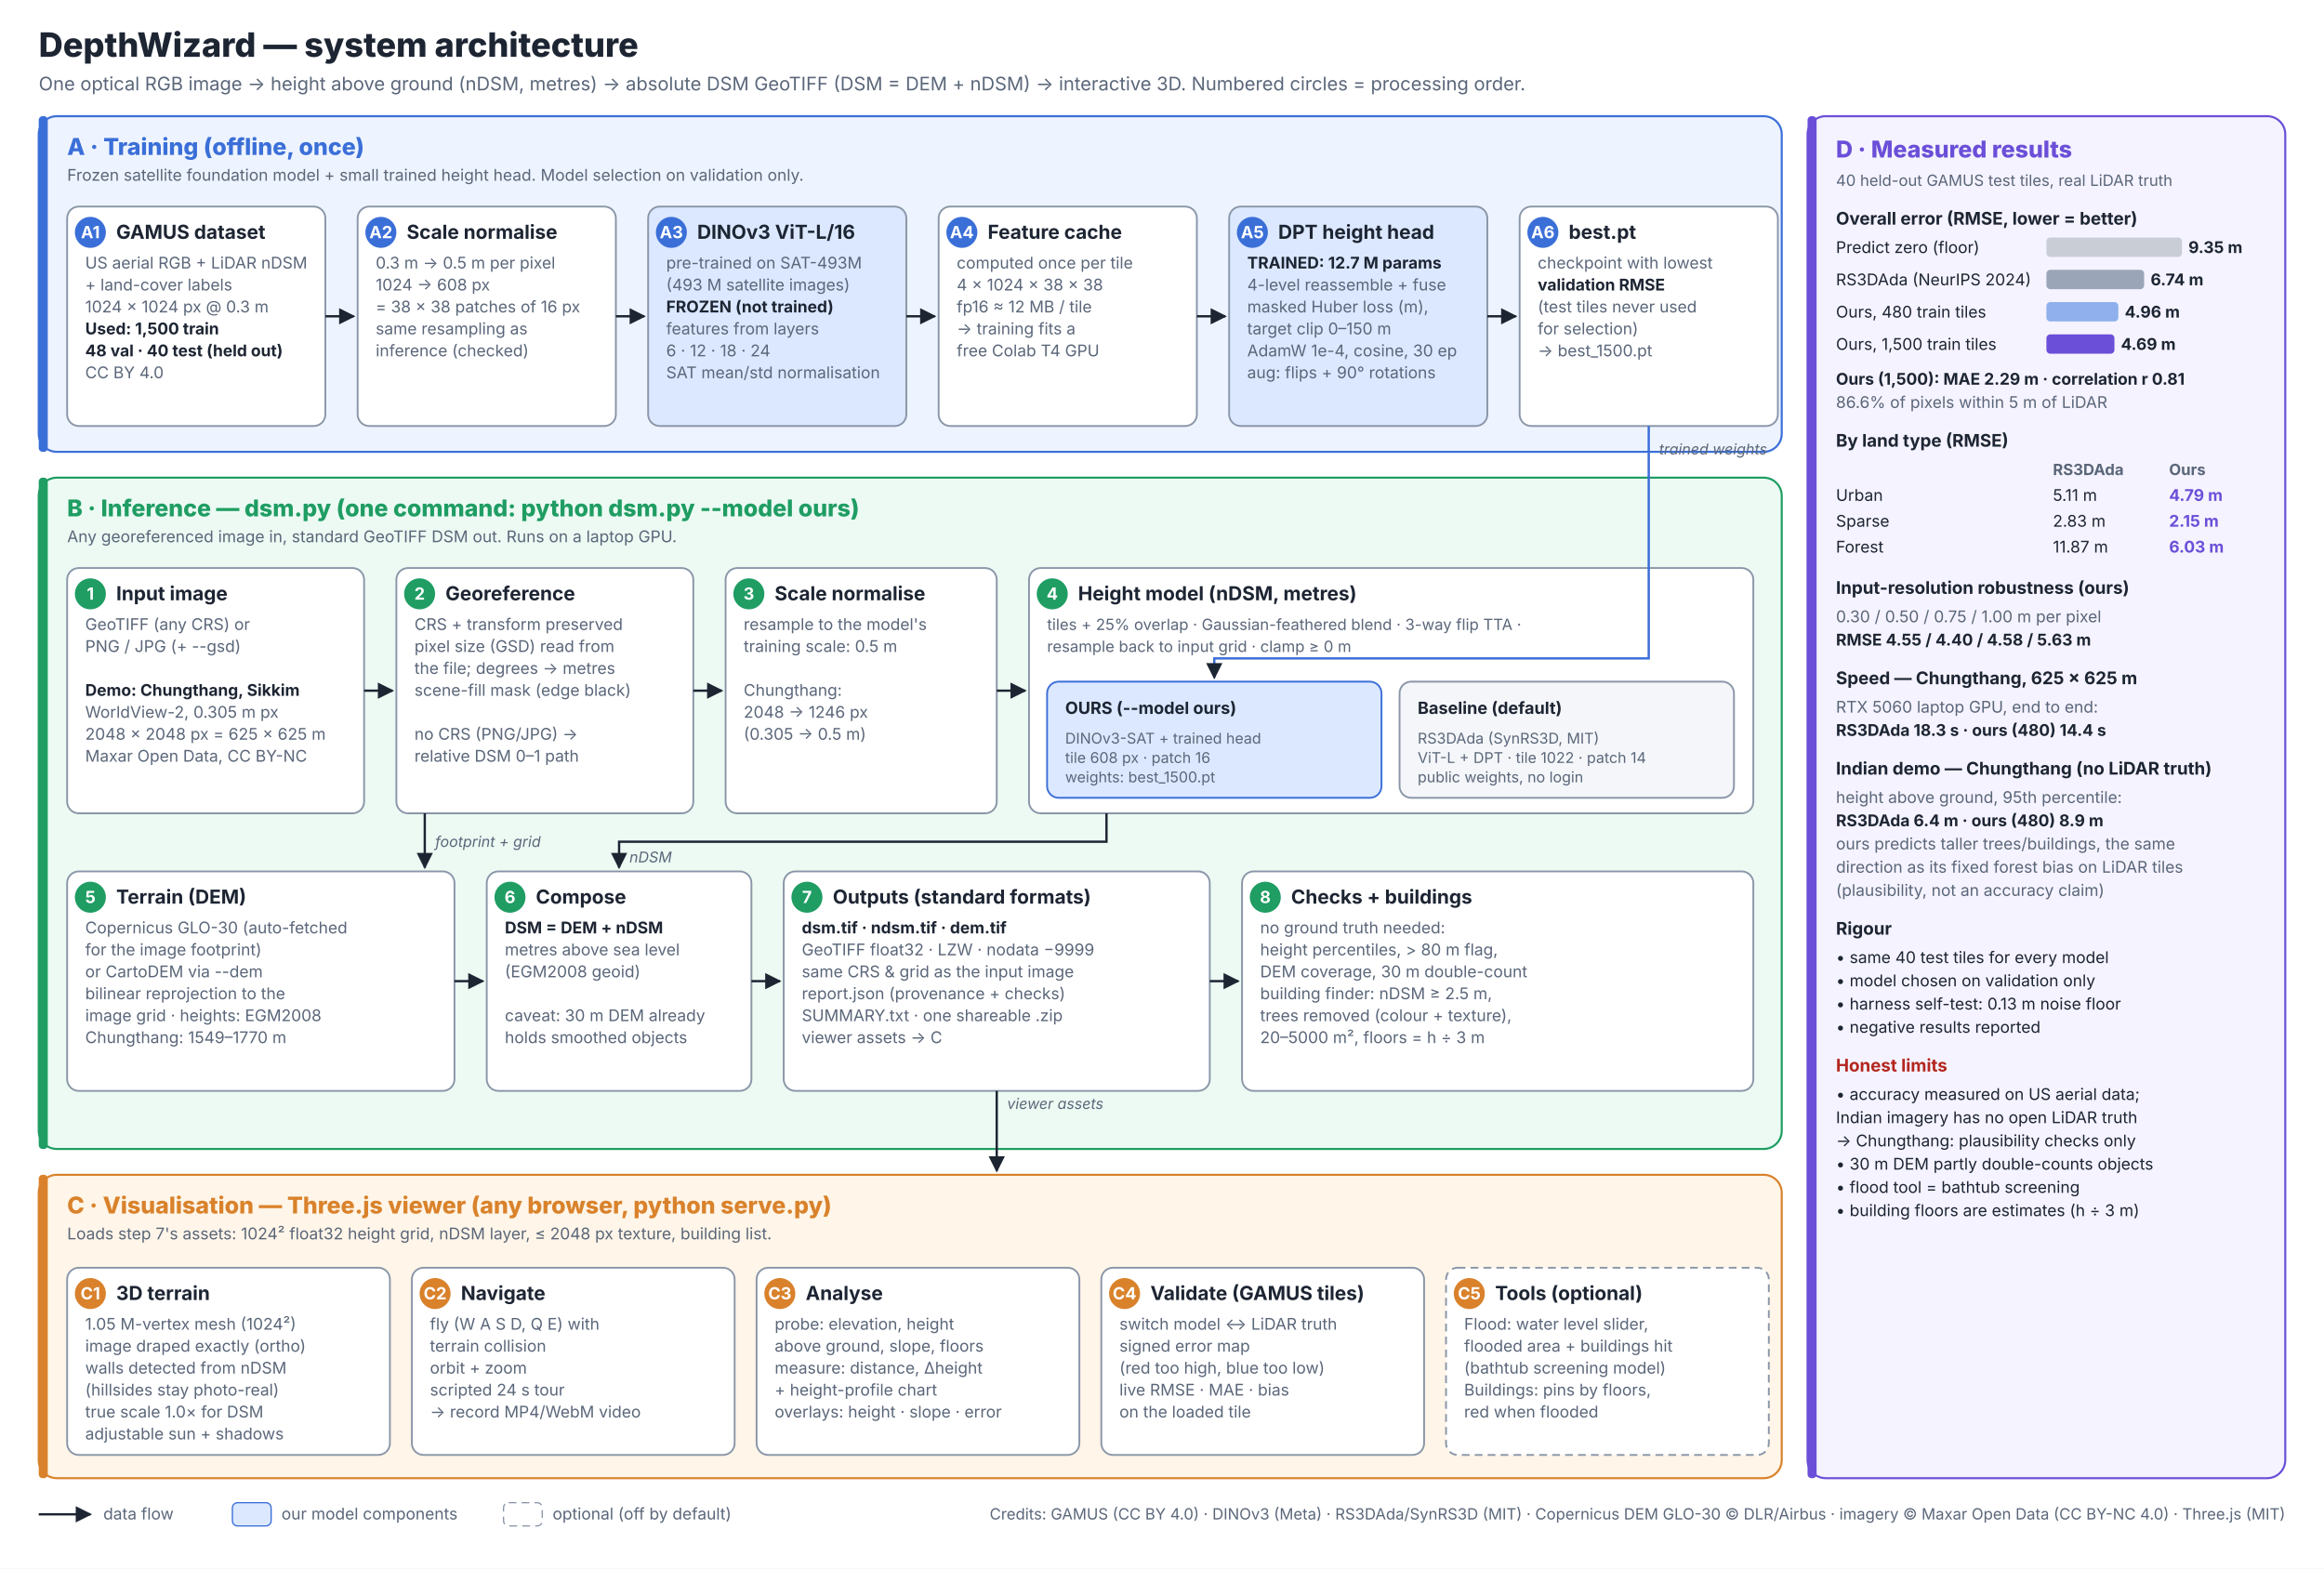
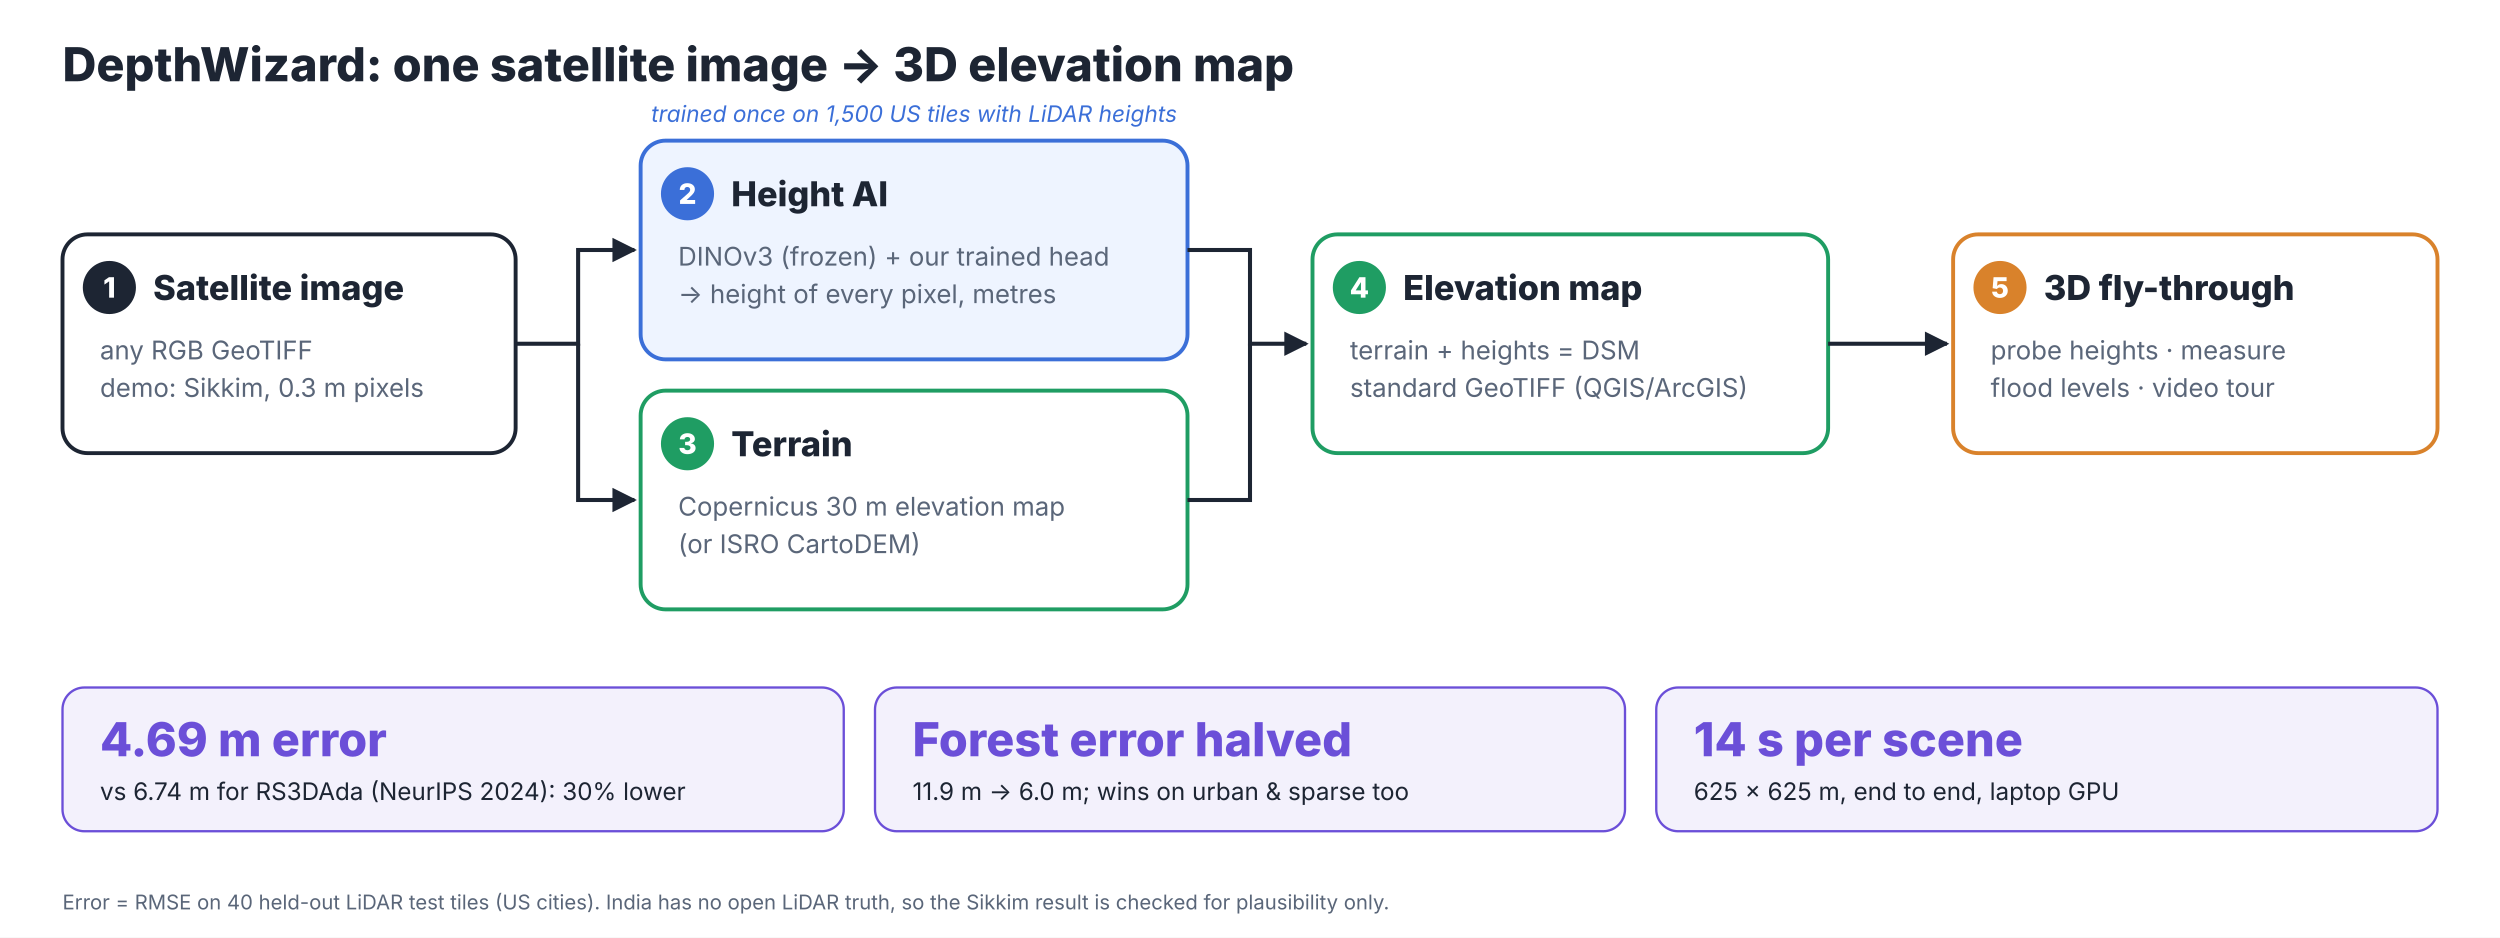
- <svg xmlns="http://www.w3.org/2000/svg" width="1800" height="1215" viewBox="0 0 1800 1215" font-family="Inter, Segoe UI, Roboto, Helvetica, Arial, sans-serif">
+ <svg xmlns="http://www.w3.org/2000/svg" width="1600" height="600" viewBox="0 0 1600 600" font-family="Inter, Segoe UI, Roboto, Helvetica, Arial, sans-serif">
  <defs>
-     <marker id="ah" viewBox="0 0 10 10" refX="9" refY="5" markerWidth="7" markerHeight="7" orient="auto-start-reverse">
+     <marker id="ah" viewBox="0 0 10 10" refX="9" refY="5" markerWidth="6" markerHeight="6" orient="auto-start-reverse">
      <path d="M0,0 L10,5 L0,10 z" fill="#1d2533" />
    </marker>
  </defs>
-   <rect width="1800" height="1215" fill="#ffffff" />
-   <text x="30" y="44" font-size="26" font-weight="800" fill="#1d2533">DepthWizard — system architecture</text>
-   <text x="30" y="70" font-size="14.5" fill="#5a6679">One optical RGB image → height above ground (nDSM, metres) → absolute DSM GeoTIFF (DSM = DEM + nDSM) → interactive 3D. Numbered circles = processing order.</text>
-   <rect x="30" y="90" width="1350" height="260" rx="14" fill="#eef4ff" stroke="#3b6fd8" stroke-width="1.6" />
-   <rect x="30" y="90" width="7" height="260" rx="3" fill="#3b6fd8" />
-   <text x="52" y="120" font-size="18" font-weight="800" fill="#3b6fd8">A · Training (offline, once)</text>
-   <text x="52" y="140" font-size="12.5" fill="#5a6679">Frozen satellite foundation model + small trained height head. Model selection on validation only.</text>
-   <rect x="52" y="160" width="200" height="170" rx="9" fill="#fff" stroke="#8a96a8" stroke-width="1.4" />
-   <circle cx="70" cy="180" r="12" fill="#3b6fd8" />
-   <text x="70" y="184.5" text-anchor="middle" font-size="13" font-weight="700" fill="#fff">A1</text>
-   <text x="90" y="185" font-size="15" font-weight="700" fill="#1d2533">GAMUS dataset</text>
-   <text x="66" y="208" font-size="12.5" font-weight="400" fill="#5a6679">US aerial RGB + LiDAR nDSM</text>
-   <text x="66" y="225" font-size="12.5" font-weight="400" fill="#5a6679">+ land-cover labels</text>
-   <text x="66" y="242" font-size="12.5" font-weight="400" fill="#5a6679">1024 × 1024 px @ 0.3 m</text>
-   <text x="66" y="259" font-size="12.5" font-weight="700" fill="#1d2533">Used: 1,500 train</text>
-   <text x="66" y="276" font-size="12.5" font-weight="700" fill="#1d2533">48 val · 40 test (held out)</text>
-   <text x="66" y="293" font-size="12.5" font-weight="400" fill="#5a6679">CC BY 4.0</text>
-   <rect x="277" y="160" width="200" height="170" rx="9" fill="#fff" stroke="#8a96a8" stroke-width="1.4" />
-   <circle cx="295" cy="180" r="12" fill="#3b6fd8" />
-   <text x="295" y="184.5" text-anchor="middle" font-size="13" font-weight="700" fill="#fff">A2</text>
-   <text x="315" y="185" font-size="15" font-weight="700" fill="#1d2533">Scale normalise</text>
-   <text x="291" y="208" font-size="12.5" font-weight="400" fill="#5a6679">0.3 m → 0.5 m per pixel</text>
-   <text x="291" y="225" font-size="12.5" font-weight="400" fill="#5a6679">1024 → 608 px</text>
-   <text x="291" y="242" font-size="12.5" font-weight="400" fill="#5a6679">= 38 × 38 patches of 16 px</text>
-   <text x="291" y="259" font-size="12.5" font-weight="400" fill="#5a6679">same resampling as</text>
-   <text x="291" y="276" font-size="12.5" font-weight="400" fill="#5a6679">inference (checked)</text>
-   <rect x="502" y="160" width="200" height="170" rx="9" fill="#dbe8ff" stroke="#8a96a8" stroke-width="1.4" />
-   <circle cx="520" cy="180" r="12" fill="#3b6fd8" />
-   <text x="520" y="184.5" text-anchor="middle" font-size="13" font-weight="700" fill="#fff">A3</text>
-   <text x="540" y="185" font-size="15" font-weight="700" fill="#1d2533">DINOv3 ViT-L/16</text>
-   <text x="516" y="208" font-size="12.5" font-weight="400" fill="#5a6679">pre-trained on SAT-493M</text>
-   <text x="516" y="225" font-size="12.5" font-weight="400" fill="#5a6679">(493 M satellite images)</text>
-   <text x="516" y="242" font-size="12.5" font-weight="700" fill="#1d2533">FROZEN (not trained)</text>
-   <text x="516" y="259" font-size="12.5" font-weight="400" fill="#5a6679">features from layers</text>
-   <text x="516" y="276" font-size="12.5" font-weight="400" fill="#5a6679">6 · 12 · 18 · 24</text>
-   <text x="516" y="293" font-size="12.5" font-weight="400" fill="#5a6679">SAT mean/std normalisation</text>
-   <rect x="727" y="160" width="200" height="170" rx="9" fill="#fff" stroke="#8a96a8" stroke-width="1.4" />
-   <circle cx="745" cy="180" r="12" fill="#3b6fd8" />
-   <text x="745" y="184.5" text-anchor="middle" font-size="13" font-weight="700" fill="#fff">A4</text>
-   <text x="765" y="185" font-size="15" font-weight="700" fill="#1d2533">Feature cache</text>
-   <text x="741" y="208" font-size="12.5" font-weight="400" fill="#5a6679">computed once per tile</text>
-   <text x="741" y="225" font-size="12.5" font-weight="400" fill="#5a6679">4 × 1024 × 38 × 38</text>
-   <text x="741" y="242" font-size="12.5" font-weight="400" fill="#5a6679">fp16 ≈ 12 MB / tile</text>
-   <text x="741" y="259" font-size="12.5" font-weight="400" fill="#5a6679">→ training fits a</text>
-   <text x="741" y="276" font-size="12.5" font-weight="400" fill="#5a6679">free Colab T4 GPU</text>
-   <rect x="952" y="160" width="200" height="170" rx="9" fill="#dbe8ff" stroke="#8a96a8" stroke-width="1.4" />
-   <circle cx="970" cy="180" r="12" fill="#3b6fd8" />
-   <text x="970" y="184.5" text-anchor="middle" font-size="13" font-weight="700" fill="#fff">A5</text>
-   <text x="990" y="185" font-size="15" font-weight="700" fill="#1d2533">DPT height head</text>
-   <text x="966" y="208" font-size="12.5" font-weight="700" fill="#1d2533">TRAINED: 12.7 M params</text>
-   <text x="966" y="225" font-size="12.5" font-weight="400" fill="#5a6679">4-level reassemble + fuse</text>
-   <text x="966" y="242" font-size="12.5" font-weight="400" fill="#5a6679">masked Huber loss (m),</text>
-   <text x="966" y="259" font-size="12.5" font-weight="400" fill="#5a6679">target clip 0–150 m</text>
-   <text x="966" y="276" font-size="12.5" font-weight="400" fill="#5a6679">AdamW 1e-4, cosine, 30 ep</text>
-   <text x="966" y="293" font-size="12.5" font-weight="400" fill="#5a6679">aug: flips + 90° rotations</text>
-   <rect x="1177" y="160" width="200" height="170" rx="9" fill="#fff" stroke="#8a96a8" stroke-width="1.4" />
-   <circle cx="1195" cy="180" r="12" fill="#3b6fd8" />
-   <text x="1195" y="184.5" text-anchor="middle" font-size="13" font-weight="700" fill="#fff">A6</text>
-   <text x="1215" y="185" font-size="15" font-weight="700" fill="#1d2533">best.pt</text>
-   <text x="1191" y="208" font-size="12.5" font-weight="400" fill="#5a6679">checkpoint with lowest</text>
-   <text x="1191" y="225" font-size="12.5" font-weight="700" fill="#1d2533">validation RMSE</text>
-   <text x="1191" y="242" font-size="12.5" font-weight="400" fill="#5a6679">(test tiles never used</text>
-   <text x="1191" y="259" font-size="12.5" font-weight="400" fill="#5a6679">for selection)</text>
-   <text x="1191" y="276" font-size="12.5" font-weight="400" fill="#5a6679">→ best_1500.pt</text>
-   <path d="M252,245.0 L274,245.0" fill="none" stroke="#1d2533" stroke-width="1.8" marker-end="url(#ah)" />
-   <path d="M477,245.0 L499,245.0" fill="none" stroke="#1d2533" stroke-width="1.8" marker-end="url(#ah)" />
-   <path d="M702,245.0 L724,245.0" fill="none" stroke="#1d2533" stroke-width="1.8" marker-end="url(#ah)" />
-   <path d="M927,245.0 L949,245.0" fill="none" stroke="#1d2533" stroke-width="1.8" marker-end="url(#ah)" />
-   <path d="M1152,245.0 L1174,245.0" fill="none" stroke="#1d2533" stroke-width="1.8" marker-end="url(#ah)" />
-   <rect x="30" y="370" width="1350" height="520" rx="14" fill="#ecfaf3" stroke="#1f9d63" stroke-width="1.6" />
-   <rect x="30" y="370" width="7" height="520" rx="3" fill="#1f9d63" />
-   <text x="52" y="400" font-size="18" font-weight="800" fill="#1f9d63">B · Inference — dsm.py (one command: python dsm.py --model ours)</text>
-   <text x="52" y="420" font-size="12.5" fill="#5a6679">Any georeferenced image in, standard GeoTIFF DSM out. Runs on a laptop GPU.</text>
-   <rect x="52" y="440" width="230" height="190" rx="9" fill="#fff" stroke="#8a96a8" stroke-width="1.4" />
-   <circle cx="70" cy="460" r="12" fill="#1f9d63" />
-   <text x="70" y="464.5" text-anchor="middle" font-size="13" font-weight="700" fill="#fff">1</text>
-   <text x="90" y="465" font-size="15" font-weight="700" fill="#1d2533">Input image</text>
-   <text x="66" y="488" font-size="12.5" font-weight="400" fill="#5a6679">GeoTIFF (any CRS) or</text>
-   <text x="66" y="505" font-size="12.5" font-weight="400" fill="#5a6679">PNG / JPG (+ --gsd)</text>
-   <text x="66" y="522" font-size="12.5" font-weight="400" fill="#5a6679" />
-   <text x="66" y="539" font-size="12.5" font-weight="700" fill="#1d2533">Demo: Chungthang, Sikkim</text>
-   <text x="66" y="556" font-size="12.5" font-weight="400" fill="#5a6679">WorldView-2, 0.305 m px</text>
-   <text x="66" y="573" font-size="12.5" font-weight="400" fill="#5a6679">2048 × 2048 px = 625 × 625 m</text>
-   <text x="66" y="590" font-size="12.5" font-weight="400" fill="#5a6679">Maxar Open Data, CC BY-NC</text>
-   <rect x="307" y="440" width="230" height="190" rx="9" fill="#fff" stroke="#8a96a8" stroke-width="1.4" />
-   <circle cx="325" cy="460" r="12" fill="#1f9d63" />
-   <text x="325" y="464.5" text-anchor="middle" font-size="13" font-weight="700" fill="#fff">2</text>
-   <text x="345" y="465" font-size="15" font-weight="700" fill="#1d2533">Georeference</text>
-   <text x="321" y="488" font-size="12.5" font-weight="400" fill="#5a6679">CRS + transform preserved</text>
-   <text x="321" y="505" font-size="12.5" font-weight="400" fill="#5a6679">pixel size (GSD) read from</text>
-   <text x="321" y="522" font-size="12.5" font-weight="400" fill="#5a6679">the file; degrees → metres</text>
-   <text x="321" y="539" font-size="12.5" font-weight="400" fill="#5a6679">scene-fill mask (edge black)</text>
-   <text x="321" y="556" font-size="12.5" font-weight="400" fill="#5a6679" />
-   <text x="321" y="573" font-size="12.5" font-weight="400" fill="#5a6679">no CRS (PNG/JPG) →</text>
-   <text x="321" y="590" font-size="12.5" font-weight="400" fill="#5a6679">relative DSM 0–1 path</text>
-   <rect x="562" y="440" width="210" height="190" rx="9" fill="#fff" stroke="#8a96a8" stroke-width="1.4" />
-   <circle cx="580" cy="460" r="12" fill="#1f9d63" />
-   <text x="580" y="464.5" text-anchor="middle" font-size="13" font-weight="700" fill="#fff">3</text>
-   <text x="600" y="465" font-size="15" font-weight="700" fill="#1d2533">Scale normalise</text>
-   <text x="576" y="488" font-size="12.5" font-weight="400" fill="#5a6679">resample to the model's</text>
-   <text x="576" y="505" font-size="12.5" font-weight="400" fill="#5a6679">training scale: 0.5 m</text>
-   <text x="576" y="522" font-size="12.5" font-weight="400" fill="#5a6679" />
-   <text x="576" y="539" font-size="12.5" font-weight="400" fill="#5a6679">Chungthang:</text>
-   <text x="576" y="556" font-size="12.5" font-weight="400" fill="#5a6679">2048 → 1246 px</text>
-   <text x="576" y="573" font-size="12.5" font-weight="400" fill="#5a6679">(0.305 → 0.5 m)</text>
-   <rect x="797" y="440" width="561" height="190" rx="9" fill="#fff" stroke="#8a96a8" stroke-width="1.4" />
-   <circle cx="815" cy="460" r="12" fill="#1f9d63" />
-   <text x="815" y="464.5" text-anchor="middle" font-size="13" font-weight="700" fill="#fff">4</text>
-   <text x="835" y="465" font-size="15" font-weight="700" fill="#1d2533">Height model (nDSM, metres)</text>
-   <text x="811" y="488" font-size="12" font-weight="400" fill="#5a6679">tiles + 25% overlap · Gaussian-feathered blend · 3-way flip TTA ·</text>
-   <text x="811" y="505" font-size="12" font-weight="400" fill="#5a6679">resample back to input grid · clamp ≥ 0 m</text>
-   <rect x="811" y="528" width="259" height="90" rx="9" fill="#dbe8ff" stroke="#3b6fd8" stroke-width="1.4" />
-   <text x="825" y="553" font-size="13" font-weight="700" fill="#1d2533">OURS  (--model ours)</text>
-   <text x="825" y="576" font-size="11.5" font-weight="400" fill="#5a6679">DINOv3-SAT + trained head</text>
-   <text x="825" y="591" font-size="11.5" font-weight="400" fill="#5a6679">tile 608 px · patch 16</text>
-   <text x="825" y="606" font-size="11.5" font-weight="400" fill="#5a6679">weights: best_1500.pt</text>
-   <rect x="1084" y="528" width="259" height="90" rx="9" fill="#f4f6f9" stroke="#8a96a8" stroke-width="1.4" />
-   <text x="1098" y="553" font-size="13" font-weight="700" fill="#1d2533">Baseline (default)</text>
-   <text x="1098" y="576" font-size="11.5" font-weight="400" fill="#5a6679">RS3DAda (SynRS3D, MIT)</text>
-   <text x="1098" y="591" font-size="11.5" font-weight="400" fill="#5a6679">ViT-L + DPT · tile 1022 · patch 14</text>
-   <text x="1098" y="606" font-size="11.5" font-weight="400" fill="#5a6679">public weights, no login</text>
-   <path d="M282,535.0 L304,535.0" fill="none" stroke="#1d2533" stroke-width="1.8" marker-end="url(#ah)" />
-   <path d="M537,535.0 L559,535.0" fill="none" stroke="#1d2533" stroke-width="1.8" marker-end="url(#ah)" />
-   <path d="M772,535.0 L794,535.0" fill="none" stroke="#1d2533" stroke-width="1.8" marker-end="url(#ah)" />
-   <path d="M1277.0,330 L1277.0,510 L940.5,510 L940.5,525" fill="none" stroke="#3b6fd8" stroke-width="1.8" marker-end="url(#ah)" />
-   <text x="1285.0" y="352" font-size="11.5" fill="#5a6679" font-style="italic">trained weights</text>
-   <rect x="52" y="675" width="300" height="170" rx="9" fill="#fff" stroke="#8a96a8" stroke-width="1.4" />
-   <circle cx="70" cy="695" r="12" fill="#1f9d63" />
-   <text x="70" y="699.5" text-anchor="middle" font-size="13" font-weight="700" fill="#fff">5</text>
-   <text x="90" y="700" font-size="15" font-weight="700" fill="#1d2533">Terrain (DEM)</text>
-   <text x="66" y="723" font-size="12.5" font-weight="400" fill="#5a6679">Copernicus GLO-30 (auto-fetched</text>
-   <text x="66" y="740" font-size="12.5" font-weight="400" fill="#5a6679">for the image footprint)</text>
-   <text x="66" y="757" font-size="12.5" font-weight="400" fill="#5a6679">or CartoDEM via --dem</text>
-   <text x="66" y="774" font-size="12.5" font-weight="400" fill="#5a6679">bilinear reprojection to the</text>
-   <text x="66" y="791" font-size="12.5" font-weight="400" fill="#5a6679">image grid · heights: EGM2008</text>
-   <text x="66" y="808" font-size="12.5" font-weight="400" fill="#5a6679">Chungthang: 1549–1770 m</text>
-   <rect x="377" y="675" width="205" height="170" rx="9" fill="#fff" stroke="#8a96a8" stroke-width="1.4" />
-   <circle cx="395" cy="695" r="12" fill="#1f9d63" />
-   <text x="395" y="699.5" text-anchor="middle" font-size="13" font-weight="700" fill="#fff">6</text>
-   <text x="415" y="700" font-size="15" font-weight="700" fill="#1d2533">Compose</text>
-   <text x="391" y="723" font-size="12.5" font-weight="700" fill="#1d2533">DSM = DEM + nDSM</text>
-   <text x="391" y="740" font-size="12.5" font-weight="400" fill="#5a6679">metres above sea level</text>
-   <text x="391" y="757" font-size="12.5" font-weight="400" fill="#5a6679">(EGM2008 geoid)</text>
-   <text x="391" y="774" font-size="12.5" font-weight="400" fill="#5a6679" />
-   <text x="391" y="791" font-size="12.5" font-weight="400" fill="#5a6679">caveat: 30 m DEM already</text>
-   <text x="391" y="808" font-size="12.5" font-weight="400" fill="#5a6679">holds smoothed objects</text>
-   <rect x="607" y="675" width="330" height="170" rx="9" fill="#fff" stroke="#8a96a8" stroke-width="1.4" />
-   <circle cx="625" cy="695" r="12" fill="#1f9d63" />
-   <text x="625" y="699.5" text-anchor="middle" font-size="13" font-weight="700" fill="#fff">7</text>
-   <text x="645" y="700" font-size="15" font-weight="700" fill="#1d2533">Outputs (standard formats)</text>
-   <text x="621" y="723" font-size="12.5" font-weight="700" fill="#1d2533">dsm.tif · ndsm.tif · dem.tif</text>
-   <text x="621" y="740" font-size="12.5" font-weight="400" fill="#5a6679">GeoTIFF float32 · LZW · nodata −9999</text>
-   <text x="621" y="757" font-size="12.5" font-weight="400" fill="#5a6679">same CRS &amp; grid as the input image</text>
-   <text x="621" y="774" font-size="12.5" font-weight="400" fill="#5a6679">report.json (provenance + checks)</text>
-   <text x="621" y="791" font-size="12.5" font-weight="400" fill="#5a6679">SUMMARY.txt · one shareable .zip</text>
-   <text x="621" y="808" font-size="12.5" font-weight="400" fill="#5a6679">viewer assets → C</text>
-   <rect x="962" y="675" width="396" height="170" rx="9" fill="#fff" stroke="#8a96a8" stroke-width="1.4" />
-   <circle cx="980" cy="695" r="12" fill="#1f9d63" />
-   <text x="980" y="699.5" text-anchor="middle" font-size="13" font-weight="700" fill="#fff">8</text>
-   <text x="1000" y="700" font-size="15" font-weight="700" fill="#1d2533">Checks + buildings</text>
-   <text x="976" y="723" font-size="12.5" font-weight="400" fill="#5a6679">no ground truth needed:</text>
-   <text x="976" y="740" font-size="12.5" font-weight="400" fill="#5a6679">height percentiles, &gt; 80 m flag,</text>
-   <text x="976" y="757" font-size="12.5" font-weight="400" fill="#5a6679">DEM coverage, 30 m double-count</text>
-   <text x="976" y="774" font-size="12.5" font-weight="400" fill="#5a6679">building finder: nDSM ≥ 2.5 m,</text>
-   <text x="976" y="791" font-size="12.5" font-weight="400" fill="#5a6679">trees removed (colour + texture),</text>
-   <text x="976" y="808" font-size="12.5" font-weight="400" fill="#5a6679">20–5000 m², floors = h ÷ 3 m</text>
-   <path d="M329,630 L329,672" fill="none" stroke="#1d2533" stroke-width="1.8" marker-end="url(#ah)" />
-   <text x="337" y="656" font-size="11.5" fill="#5a6679" font-style="italic">footprint + grid</text>
-   <path d="M857,630 L857,652 L479.5,652 L479.5,672" fill="none" stroke="#1d2533" stroke-width="1.8" marker-end="url(#ah)" />
-   <text x="487.5" y="668" font-size="11.5" fill="#5a6679" font-style="italic">nDSM</text>
-   <path d="M352,760.0 L374,760.0" fill="none" stroke="#1d2533" stroke-width="1.8" marker-end="url(#ah)" />
-   <path d="M582,760.0 L604,760.0" fill="none" stroke="#1d2533" stroke-width="1.8" marker-end="url(#ah)" />
-   <path d="M937,760.0 L959,760.0" fill="none" stroke="#1d2533" stroke-width="1.8" marker-end="url(#ah)" />
-   <rect x="30" y="910" width="1350" height="235" rx="14" fill="#fff5e8" stroke="#d9822b" stroke-width="1.6" />
-   <rect x="30" y="910" width="7" height="235" rx="3" fill="#d9822b" />
-   <text x="52" y="940" font-size="18" font-weight="800" fill="#d9822b">C · Visualisation — Three.js viewer (any browser, python serve.py)</text>
-   <text x="52" y="960" font-size="12.5" fill="#5a6679">Loads step 7's assets: 1024² float32 height grid, nDSM layer, ≤ 2048 px texture, building list.</text>
-   <rect x="52" y="982" width="250" height="145" rx="9" fill="#fff" stroke="#8a96a8" stroke-width="1.4" />
-   <circle cx="70" cy="1002" r="12" fill="#d9822b" />
-   <text x="70" y="1006.5" text-anchor="middle" font-size="13" font-weight="700" fill="#fff">C1</text>
-   <text x="90" y="1007" font-size="15" font-weight="700" fill="#1d2533">3D terrain</text>
-   <text x="66" y="1030" font-size="12.5" font-weight="400" fill="#5a6679">1.05 M-vertex mesh (1024²)</text>
-   <text x="66" y="1047" font-size="12.5" font-weight="400" fill="#5a6679">image draped exactly (ortho)</text>
-   <text x="66" y="1064" font-size="12.5" font-weight="400" fill="#5a6679">walls detected from nDSM</text>
-   <text x="66" y="1081" font-size="12.5" font-weight="400" fill="#5a6679">(hillsides stay photo-real)</text>
-   <text x="66" y="1098" font-size="12.5" font-weight="400" fill="#5a6679">true scale 1.0× for DSM</text>
-   <text x="66" y="1115" font-size="12.5" font-weight="400" fill="#5a6679">adjustable sun + shadows</text>
-   <rect x="319" y="982" width="250" height="145" rx="9" fill="#fff" stroke="#8a96a8" stroke-width="1.4" />
-   <circle cx="337" cy="1002" r="12" fill="#d9822b" />
-   <text x="337" y="1006.5" text-anchor="middle" font-size="13" font-weight="700" fill="#fff">C2</text>
-   <text x="357" y="1007" font-size="15" font-weight="700" fill="#1d2533">Navigate</text>
-   <text x="333" y="1030" font-size="12.5" font-weight="400" fill="#5a6679">fly (W A S D, Q E) with</text>
-   <text x="333" y="1047" font-size="12.5" font-weight="400" fill="#5a6679">terrain collision</text>
-   <text x="333" y="1064" font-size="12.5" font-weight="400" fill="#5a6679">orbit + zoom</text>
-   <text x="333" y="1081" font-size="12.5" font-weight="400" fill="#5a6679">scripted 24 s tour</text>
-   <text x="333" y="1098" font-size="12.5" font-weight="400" fill="#5a6679">→ record MP4/WebM video</text>
-   <rect x="586" y="982" width="250" height="145" rx="9" fill="#fff" stroke="#8a96a8" stroke-width="1.4" />
-   <circle cx="604" cy="1002" r="12" fill="#d9822b" />
-   <text x="604" y="1006.5" text-anchor="middle" font-size="13" font-weight="700" fill="#fff">C3</text>
-   <text x="624" y="1007" font-size="15" font-weight="700" fill="#1d2533">Analyse</text>
-   <text x="600" y="1030" font-size="12.5" font-weight="400" fill="#5a6679">probe: elevation, height</text>
-   <text x="600" y="1047" font-size="12.5" font-weight="400" fill="#5a6679">above ground, slope, floors</text>
-   <text x="600" y="1064" font-size="12.5" font-weight="400" fill="#5a6679">measure: distance, Δheight</text>
-   <text x="600" y="1081" font-size="12.5" font-weight="400" fill="#5a6679">+ height-profile chart</text>
-   <text x="600" y="1098" font-size="12.5" font-weight="400" fill="#5a6679">overlays: height · slope · error</text>
-   <rect x="853" y="982" width="250" height="145" rx="9" fill="#fff" stroke="#8a96a8" stroke-width="1.4" />
-   <circle cx="871" cy="1002" r="12" fill="#d9822b" />
-   <text x="871" y="1006.5" text-anchor="middle" font-size="13" font-weight="700" fill="#fff">C4</text>
-   <text x="891" y="1007" font-size="15" font-weight="700" fill="#1d2533">Validate (GAMUS tiles)</text>
-   <text x="867" y="1030" font-size="12.5" font-weight="400" fill="#5a6679">switch model ↔ LiDAR truth</text>
-   <text x="867" y="1047" font-size="12.5" font-weight="400" fill="#5a6679">signed error map</text>
-   <text x="867" y="1064" font-size="12.5" font-weight="400" fill="#5a6679">(red too high, blue too low)</text>
-   <text x="867" y="1081" font-size="12.5" font-weight="400" fill="#5a6679">live RMSE · MAE · bias</text>
-   <text x="867" y="1098" font-size="12.5" font-weight="400" fill="#5a6679">on the loaded tile</text>
-   <rect x="1120" y="982" width="250" height="145" rx="9" fill="#fff" stroke="#8a96a8" stroke-width="1.4" stroke-dasharray="6 4" />
-   <circle cx="1138" cy="1002" r="12" fill="#d9822b" />
-   <text x="1138" y="1006.5" text-anchor="middle" font-size="13" font-weight="700" fill="#fff">C5</text>
-   <text x="1158" y="1007" font-size="15" font-weight="700" fill="#1d2533">Tools (optional)</text>
-   <text x="1134" y="1030" font-size="12.5" font-weight="400" fill="#5a6679">Flood: water level slider,</text>
-   <text x="1134" y="1047" font-size="12.5" font-weight="400" fill="#5a6679">flooded area + buildings hit</text>
-   <text x="1134" y="1064" font-size="12.5" font-weight="400" fill="#5a6679">(bathtub screening model)</text>
-   <text x="1134" y="1081" font-size="12.5" font-weight="400" fill="#5a6679">Buildings: pins by floors,</text>
-   <text x="1134" y="1098" font-size="12.5" font-weight="400" fill="#5a6679">red when flooded</text>
-   <path d="M772.0,845 L772.0,907" fill="none" stroke="#1d2533" stroke-width="1.8" marker-end="url(#ah)" />
-   <text x="780.0" y="859" font-size="11.5" fill="#5a6679" font-style="italic">viewer assets</text>
-   <rect x="1400" y="90" width="370" height="1055" rx="14" fill="#f5f3ff" stroke="#6b4fd8" stroke-width="1.6" />
-   <rect x="1400" y="90" width="7" height="1055" rx="3" fill="#6b4fd8" />
-   <text x="1422" y="122" font-size="18" font-weight="800" fill="#6b4fd8" text-anchor="start">D · Measured results</text>
-   <text x="1422" y="144" font-size="12" font-weight="400" fill="#5a6679" text-anchor="start">40 held-out GAMUS test tiles, real LiDAR truth</text>
-   <text x="1422" y="174" font-size="13.5" font-weight="700" fill="#1d2533" text-anchor="start">Overall error (RMSE, lower = better)</text>
-   <text x="1422" y="196" font-size="12.5" fill="#1d2533">Predict zero (floor)</text>
-   <rect x="1585" y="184" width="105.0" height="15" rx="3" fill="#c8cdd6" />
-   <text x="1695.0" y="196" font-size="12.5" font-weight="700" fill="#1d2533">9.35 m</text>
-   <text x="1422" y="221" font-size="12.5" fill="#1d2533">RS3DAda (NeurIPS 2024)</text>
-   <rect x="1585" y="209" width="75.7" height="15" rx="3" fill="#9aa6b8" />
-   <text x="1665.7" y="221" font-size="12.5" font-weight="700" fill="#1d2533">6.74 m</text>
-   <text x="1422" y="246" font-size="12.5" fill="#1d2533">Ours, 480 train tiles</text>
-   <rect x="1585" y="234" width="55.7" height="15" rx="3" fill="#8fb0ec" />
-   <text x="1645.7" y="246" font-size="12.5" font-weight="700" fill="#1d2533">4.96 m</text>
-   <text x="1422" y="271" font-size="12.5" fill="#1d2533">Ours, 1,500 train tiles</text>
-   <rect x="1585" y="259" width="52.7" height="15" rx="3" fill="#6b4fd8" />
-   <text x="1642.7" y="271" font-size="12.5" font-weight="700" fill="#1d2533">4.69 m</text>
-   <text x="1422" y="298" font-size="12.5" font-weight="700" fill="#1d2533" text-anchor="start">Ours (1,500): MAE 2.29 m · correlation r 0.81</text>
-   <text x="1422" y="316" font-size="12.5" font-weight="400" fill="#5a6679" text-anchor="start">86.6% of pixels within 5 m of LiDAR</text>
-   <text x="1422" y="346" font-size="13.5" font-weight="700" fill="#1d2533" text-anchor="start">By land type (RMSE)</text>
-   <text x="1422" y="368" font-size="12" font-weight="700" fill="#5a6679" />
-   <text x="1590" y="368" font-size="12" font-weight="700" fill="#5a6679">RS3DAda</text>
-   <text x="1680" y="368" font-size="12" font-weight="700" fill="#5a6679">Ours</text>
-   <text x="1422" y="388" font-size="12.5" fill="#1d2533">Urban</text>
-   <text x="1590" y="388" font-size="12.5" fill="#1d2533">5.11 m</text>
-   <text x="1680" y="388" font-size="12.5" font-weight="700" fill="#6b4fd8">4.79 m</text>
-   <text x="1422" y="408" font-size="12.5" fill="#1d2533">Sparse</text>
-   <text x="1590" y="408" font-size="12.5" fill="#1d2533">2.83 m</text>
-   <text x="1680" y="408" font-size="12.5" font-weight="700" fill="#6b4fd8">2.15 m</text>
-   <text x="1422" y="428" font-size="12.5" fill="#1d2533">Forest</text>
-   <text x="1590" y="428" font-size="12.5" fill="#1d2533">11.87 m</text>
-   <text x="1680" y="428" font-size="12.5" font-weight="700" fill="#6b4fd8">6.03 m</text>
-   <text x="1422" y="460" font-size="13.5" font-weight="700" fill="#1d2533" text-anchor="start">Input-resolution robustness (ours)</text>
-   <text x="1422" y="482" font-size="12.5" font-weight="400" fill="#5a6679" text-anchor="start">0.30 / 0.50 / 0.75 / 1.00 m per pixel</text>
-   <text x="1422" y="500" font-size="12.5" font-weight="700" fill="#1d2533" text-anchor="start">RMSE 4.55 / 4.40 / 4.58 / 5.63 m</text>
-   <text x="1422" y="530" font-size="13.5" font-weight="700" fill="#1d2533" text-anchor="start">Speed — Chungthang, 625 × 625 m</text>
-   <text x="1422" y="552" font-size="12.5" font-weight="400" fill="#5a6679" text-anchor="start">RTX 5060 laptop GPU, end to end:</text>
-   <text x="1422" y="570" font-size="12.5" font-weight="700" fill="#1d2533" text-anchor="start">RS3DAda 18.3 s · ours (480) 14.4 s</text>
-   <text x="1422" y="600" font-size="13.5" font-weight="700" fill="#1d2533" text-anchor="start">Indian demo — Chungthang (no LiDAR truth)</text>
-   <text x="1422" y="622" font-size="12.5" font-weight="400" fill="#5a6679" text-anchor="start">height above ground, 95th percentile:</text>
-   <text x="1422" y="640" font-size="12.5" font-weight="700" fill="#1d2533" text-anchor="start">RS3DAda 6.4 m · ours (480) 8.9 m</text>
-   <text x="1422" y="658" font-size="12.5" font-weight="400" fill="#5a6679" text-anchor="start">ours predicts taller trees/buildings, the same</text>
-   <text x="1422" y="676" font-size="12.5" font-weight="400" fill="#5a6679" text-anchor="start">direction as its fixed forest bias on LiDAR tiles</text>
-   <text x="1422" y="694" font-size="12.5" font-weight="400" fill="#5a6679" text-anchor="start">(plausibility, not an accuracy claim)</text>
-   <text x="1422" y="724" font-size="13.5" font-weight="700" fill="#1d2533" text-anchor="start">Rigour</text>
-   <text x="1422" y="746" font-size="12.5" font-weight="400" fill="#1d2533" text-anchor="start">• same 40 test tiles for every model</text>
-   <text x="1422" y="764" font-size="12.5" font-weight="400" fill="#1d2533" text-anchor="start">• model chosen on validation only</text>
-   <text x="1422" y="782" font-size="12.5" font-weight="400" fill="#1d2533" text-anchor="start">• harness self-test: 0.13 m noise floor</text>
-   <text x="1422" y="800" font-size="12.5" font-weight="400" fill="#1d2533" text-anchor="start">• negative results reported</text>
-   <text x="1422" y="830" font-size="13.5" font-weight="700" fill="#b3261e" text-anchor="start">Honest limits</text>
-   <text x="1422" y="852" font-size="12.5" font-weight="400" fill="#1d2533" text-anchor="start">• accuracy measured on US aerial data;</text>
-   <text x="1422" y="870" font-size="12.5" font-weight="400" fill="#1d2533" text-anchor="start">   Indian imagery has no open LiDAR truth</text>
-   <text x="1422" y="888" font-size="12.5" font-weight="400" fill="#1d2533" text-anchor="start">   → Chungthang: plausibility checks only</text>
-   <text x="1422" y="906" font-size="12.5" font-weight="400" fill="#1d2533" text-anchor="start">• 30 m DEM partly double-counts objects</text>
-   <text x="1422" y="924" font-size="12.5" font-weight="400" fill="#1d2533" text-anchor="start">• flood tool = bathtub screening</text>
-   <text x="1422" y="942" font-size="12.5" font-weight="400" fill="#1d2533" text-anchor="start">• building floors are estimates (h ÷ 3 m)</text>
-   <line x1="30" y1="1173" x2="70" y2="1173" stroke="#1d2533" stroke-width="1.8" marker-end="url(#ah)" />
-   <text x="80" y="1177" font-size="12.5" fill="#5a6679">data flow</text>
-   <rect x="180" y="1164" width="30" height="18" rx="4" fill="#dbe8ff" stroke="#3b6fd8" />
-   <text x="218" y="1177" font-size="12.5" fill="#5a6679">our model components</text>
-   <rect x="390" y="1164" width="30" height="18" rx="4" fill="#fff" stroke="#8a96a8" stroke-dasharray="6 4" />
-   <text x="428" y="1177" font-size="12.5" fill="#5a6679">optional (off by default)</text>
-   <text x="1770" y="1177" font-size="12" fill="#5a6679" text-anchor="end">Credits: GAMUS (CC BY 4.0) · DINOv3 (Meta) · RS3DAda/SynRS3D (MIT) · Copernicus DEM GLO-30 © DLR/Airbus · imagery © Maxar Open Data (CC BY-NC 4.0) · Three.js (MIT)</text>
+   <rect width="1600" height="600" fill="#fff" />
+   <text x="40" y="52" font-size="30" font-weight="800" fill="#1d2533">DepthWizard: one satellite image → 3D elevation map</text>
+   <rect x="40" y="150" width="290" height="140" rx="16" fill="#fff" stroke="#1d2533" stroke-width="2.5" />
+   <circle cx="70" cy="184" r="17" fill="#1d2533" />
+   <text x="70" y="190.5" text-anchor="middle" font-size="18" font-weight="800" fill="#fff">1</text>
+   <text x="98" y="192" font-size="22" font-weight="800" fill="#1d2533">Satellite image</text>
+   <text x="64" y="230" font-size="16.5" fill="#5a6679">any RGB GeoTIFF</text>
+   <text x="64" y="254" font-size="16.5" fill="#5a6679">demo: Sikkim, 0.3 m pixels</text>
+   <rect x="410" y="90" width="350" height="140" rx="16" fill="#eef4ff" stroke="#3b6fd8" stroke-width="2.5" />
+   <circle cx="440" cy="124" r="17" fill="#3b6fd8" />
+   <text x="440" y="130.5" text-anchor="middle" font-size="18" font-weight="800" fill="#fff">2</text>
+   <text x="468" y="132" font-size="22" font-weight="800" fill="#1d2533">Height AI</text>
+   <text x="434" y="170" font-size="16.5" fill="#5a6679">DINOv3 (frozen) + our trained head</text>
+   <text x="434" y="194" font-size="16.5" fill="#5a6679">→ height of every pixel, metres</text>
+   <rect x="410" y="250" width="350" height="140" rx="16" fill="#fff" stroke="#1f9d63" stroke-width="2.5" />
+   <circle cx="440" cy="284" r="17" fill="#1f9d63" />
+   <text x="440" y="290.5" text-anchor="middle" font-size="18" font-weight="800" fill="#fff">3</text>
+   <text x="468" y="292" font-size="22" font-weight="800" fill="#1d2533">Terrain</text>
+   <text x="434" y="330" font-size="16.5" fill="#5a6679">Copernicus 30 m elevation map</text>
+   <text x="434" y="354" font-size="16.5" fill="#5a6679">(or ISRO CartoDEM)</text>
+   <rect x="840" y="150" width="330" height="140" rx="16" fill="#fff" stroke="#1f9d63" stroke-width="2.5" />
+   <circle cx="870" cy="184" r="17" fill="#1f9d63" />
+   <text x="870" y="190.5" text-anchor="middle" font-size="18" font-weight="800" fill="#fff">4</text>
+   <text x="898" y="192" font-size="22" font-weight="800" fill="#1d2533">Elevation map</text>
+   <text x="864" y="230" font-size="16.5" fill="#5a6679">terrain + heights = DSM</text>
+   <text x="864" y="254" font-size="16.5" fill="#5a6679">standard GeoTIFF (QGIS/ArcGIS)</text>
+   <rect x="1250" y="150" width="310" height="140" rx="16" fill="#fff" stroke="#d9822b" stroke-width="2.5" />
+   <circle cx="1280" cy="184" r="17" fill="#d9822b" />
+   <text x="1280" y="190.5" text-anchor="middle" font-size="18" font-weight="800" fill="#fff">5</text>
+   <text x="1308" y="192" font-size="22" font-weight="800" fill="#1d2533">3D fly-through</text>
+   <text x="1274" y="230" font-size="16.5" fill="#5a6679">probe heights · measure</text>
+   <text x="1274" y="254" font-size="16.5" fill="#5a6679">flood levels · video tour</text>
+   <path d="M330,220 L370,220 L370,160.0 L406,160.0" fill="none" stroke="#1d2533" stroke-width="2.6" marker-end="url(#ah)" />
+   <path d="M370,220 L370,320.0 L406,320.0" fill="none" stroke="#1d2533" stroke-width="2.6" marker-end="url(#ah)" />
+   <path d="M760,160.0 L800,160.0 L800,220 L836,220" fill="none" stroke="#1d2533" stroke-width="2.6" marker-end="url(#ah)" />
+   <path d="M760,320.0 L800,320.0 L800,220" fill="none" stroke="#1d2533" stroke-width="2.6" />
+   <path d="M1170,220 L1246,220" fill="none" stroke="#1d2533" stroke-width="2.6" marker-end="url(#ah)" />
+   <text x="585" y="78" text-anchor="middle" font-size="14.5" fill="#3b6fd8" font-style="italic">trained once on 1,500 US tiles with LiDAR heights</text>
+   <rect x="40" y="440" width="500" height="92" rx="14" fill="#6b4fd814" stroke="#6b4fd8" stroke-width="1.5" />
+   <text x="64" y="484" font-size="30" font-weight="800" fill="#6b4fd8">4.69 m error</text>
+   <text x="64" y="512" font-size="15.5" fill="#1d2533">vs 6.74 m for RS3DAda (NeurIPS 2024): 30% lower</text>
+   <rect x="560" y="440" width="480" height="92" rx="14" fill="#6b4fd814" stroke="#6b4fd8" stroke-width="1.5" />
+   <text x="584" y="484" font-size="30" font-weight="800" fill="#6b4fd8">Forest error halved</text>
+   <text x="584" y="512" font-size="15.5" fill="#1d2533">11.9 m → 6.0 m; wins on urban &amp; sparse too</text>
+   <rect x="1060" y="440" width="500" height="92" rx="14" fill="#6b4fd814" stroke="#6b4fd8" stroke-width="1.5" />
+   <text x="1084" y="484" font-size="30" font-weight="800" fill="#6b4fd8">14 s per scene</text>
+   <text x="1084" y="512" font-size="15.5" fill="#1d2533">625 × 625 m, end to end, laptop GPU</text>
+   <text x="40" y="582" font-size="13" fill="#5a6679">Error = RMSE on 40 held-out LiDAR test tiles (US cities). India has no open LiDAR truth, so the Sikkim result is checked for plausibility only.</text>
</svg>
